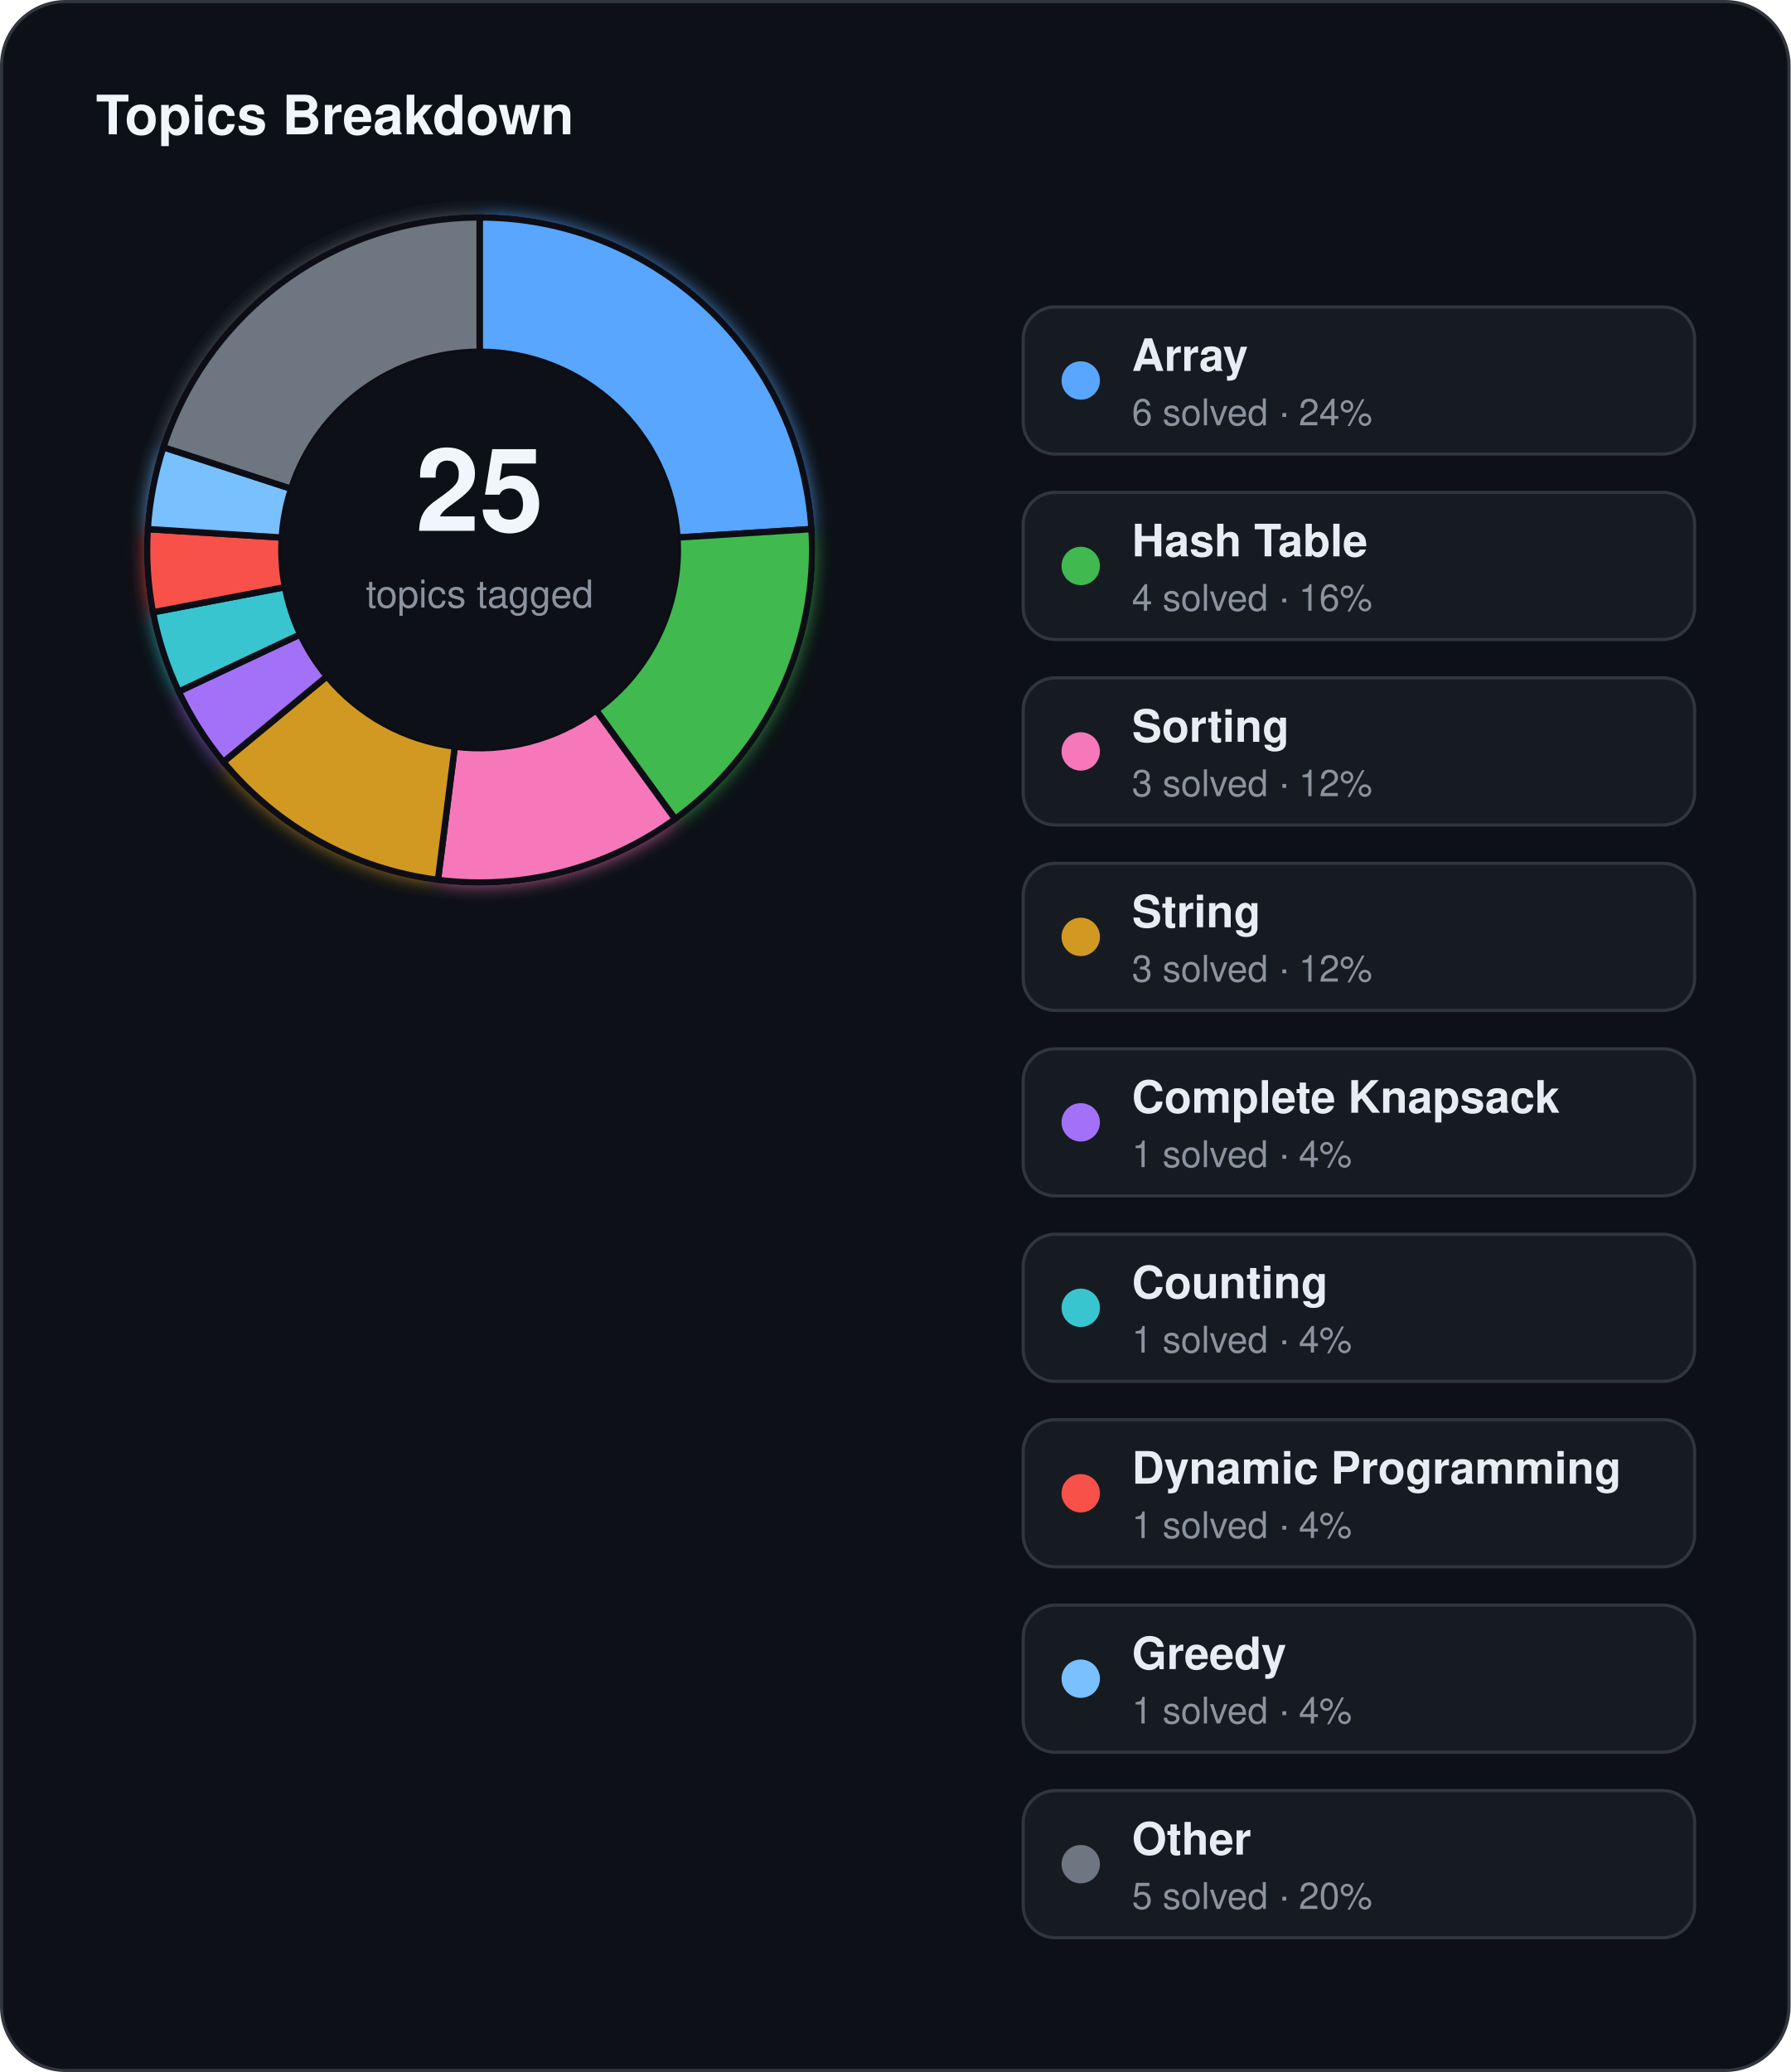
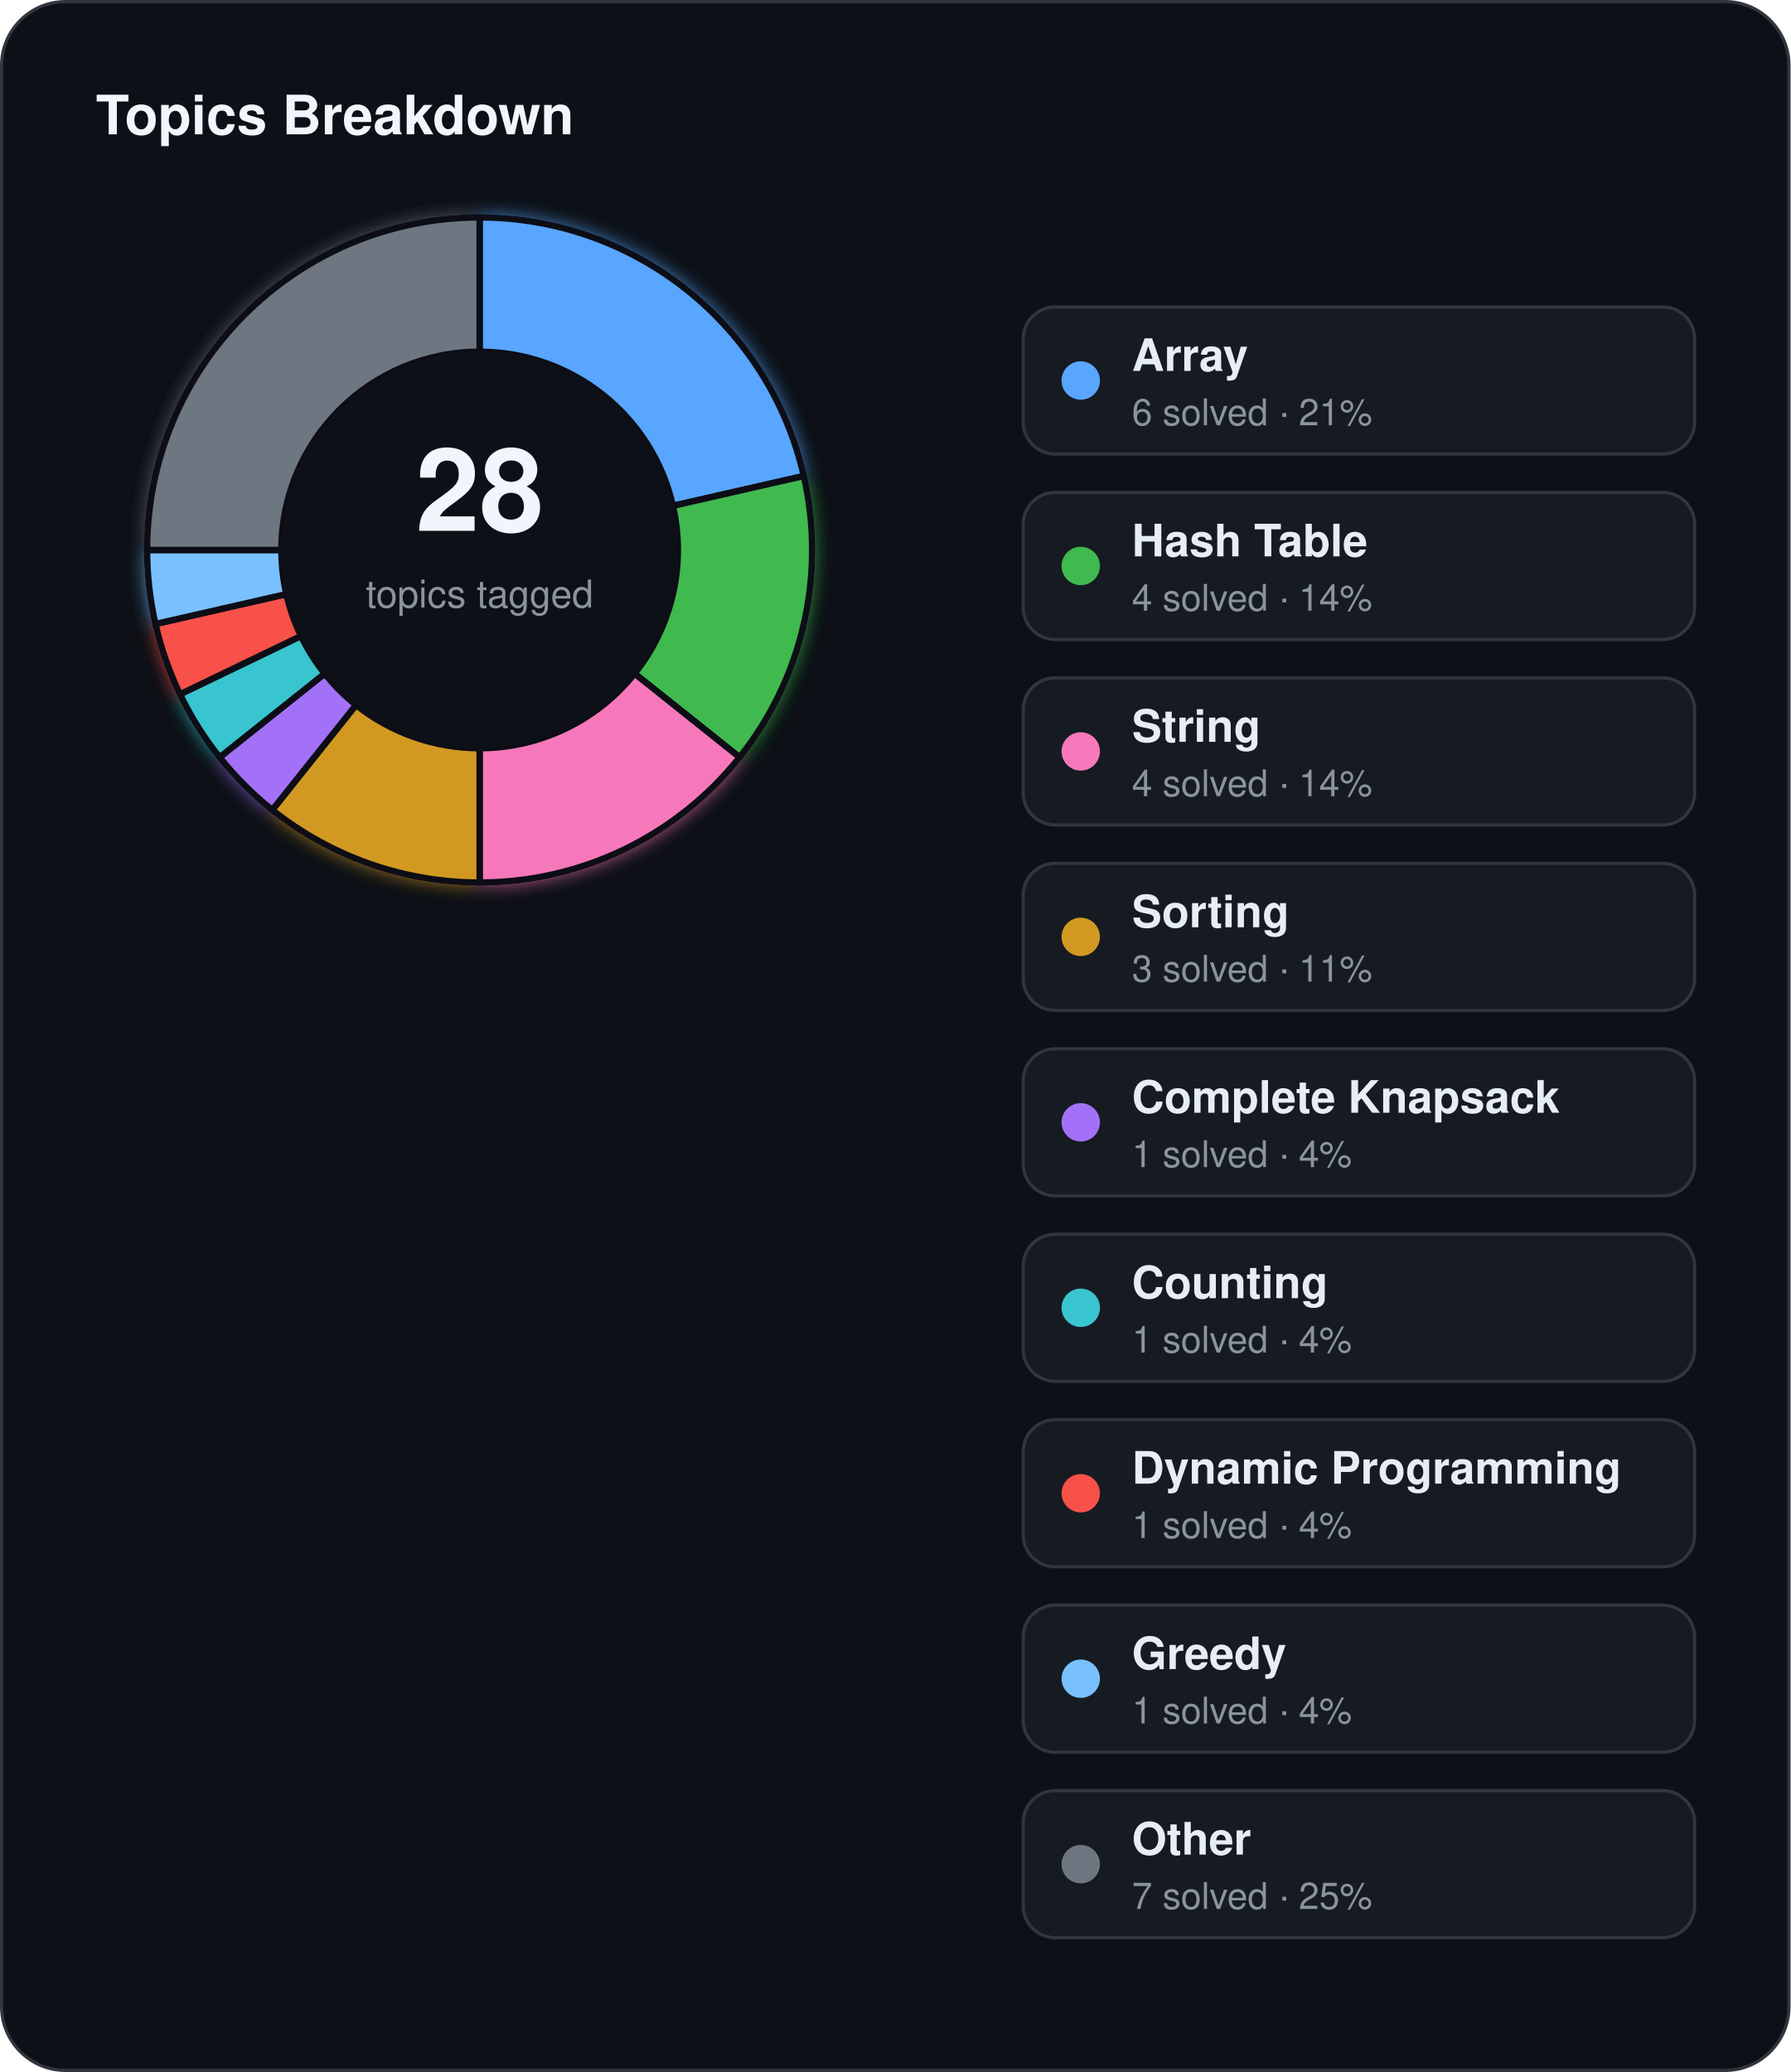
<svg xmlns="http://www.w3.org/2000/svg" width="560" height="648" viewBox="0 0 560 648">
  <defs>
    <filter id="topics-glow" x="-60%" y="-60%" width="220%" height="220%">
      <feGaussianBlur stdDeviation="3" result="blur" />
      <feMerge>
        <feMergeNode in="blur" />
        <feMergeNode in="SourceGraphic" />
      </feMerge>
    </filter>
  </defs>
  <rect x="0.5" y="0.5" width="559" height="647" rx="20" fill="#0d1117" stroke="#30363d" stroke-width="1" />
  <text x="30" y="42" fill="#f0f6fc" font-family="Segoe UI, Helvetica, Arial, sans-serif" font-size="17" font-weight="700">Topics Breakdown</text>
  <g filter="url(#topics-glow)">
-     <path d="M 150.00,68.00 A 104,104 0 0 1 253.79,165.47 L 211.88,168.11 A 62,62 0 0 0 150.00,110.00 Z" fill="#58a6ff" stroke="#0d1117" stroke-width="2" />
-     <path d="M 253.79,165.47 A 104,104 0 0 1 211.13,256.14 L 186.44,222.16 A 62,62 0 0 0 211.88,168.11 Z" fill="#3fb950" stroke="#0d1117" stroke-width="2" />
-     <path d="M 211.13,256.14 A 104,104 0 0 1 136.97,275.18 L 142.23,233.51 A 62,62 0 0 0 186.44,222.16 Z" fill="#f778ba" stroke="#0d1117" stroke-width="2" />
-     <path d="M 136.97,275.18 A 104,104 0 0 1 69.87,238.29 L 102.23,211.52 A 62,62 0 0 0 142.23,233.51 Z" fill="#d29922" stroke="#0d1117" stroke-width="2" />
-     <path d="M 69.87,238.29 A 104,104 0 0 1 55.90,216.28 L 93.90,198.40 A 62,62 0 0 0 102.23,211.52 Z" fill="#a371f7" stroke="#0d1117" stroke-width="2" />
-     <path d="M 55.90,216.28 A 104,104 0 0 1 47.84,191.49 L 89.10,183.62 A 62,62 0 0 0 93.90,198.40 Z" fill="#39c5cf" stroke="#0d1117" stroke-width="2" />
-     <path d="M 47.84,191.49 A 104,104 0 0 1 46.21,165.47 L 88.12,168.11 A 62,62 0 0 0 89.10,183.62 Z" fill="#f85149" stroke="#0d1117" stroke-width="2" />
-     <path d="M 46.21,165.47 A 104,104 0 0 1 51.09,139.86 L 91.03,152.84 A 62,62 0 0 0 88.12,168.11 Z" fill="#79c0ff" stroke="#0d1117" stroke-width="2" />
-     <path d="M 51.09,139.86 A 104,104 0 0 1 150.00,68.00 L 150.00,110.00 A 62,62 0 0 0 91.03,152.84 Z" fill="#6e7681" stroke="#0d1117" stroke-width="2" />
+     <path d="M 150.00,68.00 A 104,104 0 0 1 251.39,148.86 L 210.45,158.20 A 62,62 0 0 0 150.00,110.00 Z" fill="#58a6ff" stroke="#0d1117" stroke-width="2" />
+     <path d="M 251.39,148.86 A 104,104 0 0 1 231.31,236.84 L 198.47,210.66 A 62,62 0 0 0 210.45,158.20 Z" fill="#3fb950" stroke="#0d1117" stroke-width="2" />
+     <path d="M 231.31,236.84 A 104,104 0 0 1 150.00,276.00 L 150.00,234.00 A 62,62 0 0 0 198.47,210.66 Z" fill="#f778ba" stroke="#0d1117" stroke-width="2" />
+     <path d="M 150.00,276.00 A 104,104 0 0 1 85.16,253.31 L 111.34,220.47 A 62,62 0 0 0 150.00,234.00 Z" fill="#d29922" stroke="#0d1117" stroke-width="2" />
+     <path d="M 85.16,253.31 A 104,104 0 0 1 68.69,236.84 L 101.53,210.66 A 62,62 0 0 0 111.34,220.47 Z" fill="#a371f7" stroke="#0d1117" stroke-width="2" />
+     <path d="M 68.69,236.84 A 104,104 0 0 1 56.30,217.12 L 94.14,198.90 A 62,62 0 0 0 101.53,210.66 Z" fill="#39c5cf" stroke="#0d1117" stroke-width="2" />
+     <path d="M 56.30,217.12 A 104,104 0 0 1 48.61,195.14 L 89.55,185.80 A 62,62 0 0 0 94.14,198.90 Z" fill="#f85149" stroke="#0d1117" stroke-width="2" />
+     <path d="M 48.61,195.14 A 104,104 0 0 1 46.00,172.00 L 88.00,172.00 A 62,62 0 0 0 89.55,185.80 Z" fill="#79c0ff" stroke="#0d1117" stroke-width="2" />
+     <path d="M 46.00,172.00 A 104,104 0 0 1 150.00,68.00 L 150.00,110.00 A 62,62 0 0 0 88.00,172.00 Z" fill="#6e7681" stroke="#0d1117" stroke-width="2" />
  </g>
  <circle cx="150" cy="172" r="62" fill="#0d1117" />
-   <text x="150" y="166" text-anchor="middle" fill="#f0f6fc" font-family="Segoe UI, Helvetica, Arial, sans-serif" font-size="36" font-weight="700">25</text>
+   <text x="150" y="166" text-anchor="middle" fill="#f0f6fc" font-family="Segoe UI, Helvetica, Arial, sans-serif" font-size="36" font-weight="700">28</text>
  <text x="150" y="190" text-anchor="middle" fill="#8b949e" font-family="Segoe UI, Helvetica, Arial, sans-serif" font-size="12">topics tagged</text>
  <rect x="320" y="96" width="210" height="46" rx="10" fill="#161b22" stroke="#30363d" stroke-width="1" />
  <circle cx="338" cy="119" r="6" fill="#58a6ff" />
  <text x="354" y="116" fill="#e6edf3" font-family="Segoe UI, Helvetica, Arial, sans-serif" font-size="14" font-weight="600">Array</text>
-   <text x="354" y="133" fill="#8b949e" font-family="Segoe UI, Helvetica, Arial, sans-serif" font-size="11.5">6 solved · 24%</text>
+   <text x="354" y="133" fill="#8b949e" font-family="Segoe UI, Helvetica, Arial, sans-serif" font-size="11.5">6 solved · 21%</text>
  <rect x="320" y="154" width="210" height="46" rx="10" fill="#161b22" stroke="#30363d" stroke-width="1" />
  <circle cx="338" cy="177" r="6" fill="#3fb950" />
  <text x="354" y="174" fill="#e6edf3" font-family="Segoe UI, Helvetica, Arial, sans-serif" font-size="14" font-weight="600">Hash Table</text>
-   <text x="354" y="191" fill="#8b949e" font-family="Segoe UI, Helvetica, Arial, sans-serif" font-size="11.5">4 solved · 16%</text>
+   <text x="354" y="191" fill="#8b949e" font-family="Segoe UI, Helvetica, Arial, sans-serif" font-size="11.5">4 solved · 14%</text>
  <rect x="320" y="212" width="210" height="46" rx="10" fill="#161b22" stroke="#30363d" stroke-width="1" />
  <circle cx="338" cy="235" r="6" fill="#f778ba" />
-   <text x="354" y="232" fill="#e6edf3" font-family="Segoe UI, Helvetica, Arial, sans-serif" font-size="14" font-weight="600">Sorting</text>
-   <text x="354" y="249" fill="#8b949e" font-family="Segoe UI, Helvetica, Arial, sans-serif" font-size="11.5">3 solved · 12%</text>
+   <text x="354" y="232" fill="#e6edf3" font-family="Segoe UI, Helvetica, Arial, sans-serif" font-size="14" font-weight="600">String</text>
+   <text x="354" y="249" fill="#8b949e" font-family="Segoe UI, Helvetica, Arial, sans-serif" font-size="11.5">4 solved · 14%</text>
  <rect x="320" y="270" width="210" height="46" rx="10" fill="#161b22" stroke="#30363d" stroke-width="1" />
  <circle cx="338" cy="293" r="6" fill="#d29922" />
-   <text x="354" y="290" fill="#e6edf3" font-family="Segoe UI, Helvetica, Arial, sans-serif" font-size="14" font-weight="600">String</text>
-   <text x="354" y="307" fill="#8b949e" font-family="Segoe UI, Helvetica, Arial, sans-serif" font-size="11.5">3 solved · 12%</text>
+   <text x="354" y="290" fill="#e6edf3" font-family="Segoe UI, Helvetica, Arial, sans-serif" font-size="14" font-weight="600">Sorting</text>
+   <text x="354" y="307" fill="#8b949e" font-family="Segoe UI, Helvetica, Arial, sans-serif" font-size="11.5">3 solved · 11%</text>
  <rect x="320" y="328" width="210" height="46" rx="10" fill="#161b22" stroke="#30363d" stroke-width="1" />
  <circle cx="338" cy="351" r="6" fill="#a371f7" />
  <text x="354" y="348" fill="#e6edf3" font-family="Segoe UI, Helvetica, Arial, sans-serif" font-size="14" font-weight="600">Complete Knapsack</text>
  <text x="354" y="365" fill="#8b949e" font-family="Segoe UI, Helvetica, Arial, sans-serif" font-size="11.5">1 solved · 4%</text>
  <rect x="320" y="386" width="210" height="46" rx="10" fill="#161b22" stroke="#30363d" stroke-width="1" />
  <circle cx="338" cy="409" r="6" fill="#39c5cf" />
  <text x="354" y="406" fill="#e6edf3" font-family="Segoe UI, Helvetica, Arial, sans-serif" font-size="14" font-weight="600">Counting</text>
  <text x="354" y="423" fill="#8b949e" font-family="Segoe UI, Helvetica, Arial, sans-serif" font-size="11.5">1 solved · 4%</text>
  <rect x="320" y="444" width="210" height="46" rx="10" fill="#161b22" stroke="#30363d" stroke-width="1" />
  <circle cx="338" cy="467" r="6" fill="#f85149" />
  <text x="354" y="464" fill="#e6edf3" font-family="Segoe UI, Helvetica, Arial, sans-serif" font-size="14" font-weight="600">Dynamic Programming</text>
  <text x="354" y="481" fill="#8b949e" font-family="Segoe UI, Helvetica, Arial, sans-serif" font-size="11.5">1 solved · 4%</text>
  <rect x="320" y="502" width="210" height="46" rx="10" fill="#161b22" stroke="#30363d" stroke-width="1" />
  <circle cx="338" cy="525" r="6" fill="#79c0ff" />
  <text x="354" y="522" fill="#e6edf3" font-family="Segoe UI, Helvetica, Arial, sans-serif" font-size="14" font-weight="600">Greedy</text>
  <text x="354" y="539" fill="#8b949e" font-family="Segoe UI, Helvetica, Arial, sans-serif" font-size="11.5">1 solved · 4%</text>
  <rect x="320" y="560" width="210" height="46" rx="10" fill="#161b22" stroke="#30363d" stroke-width="1" />
  <circle cx="338" cy="583" r="6" fill="#6e7681" />
  <text x="354" y="580" fill="#e6edf3" font-family="Segoe UI, Helvetica, Arial, sans-serif" font-size="14" font-weight="600">Other</text>
-   <text x="354" y="597" fill="#8b949e" font-family="Segoe UI, Helvetica, Arial, sans-serif" font-size="11.5">5 solved · 20%</text>
+   <text x="354" y="597" fill="#8b949e" font-family="Segoe UI, Helvetica, Arial, sans-serif" font-size="11.5">7 solved · 25%</text>
</svg>
